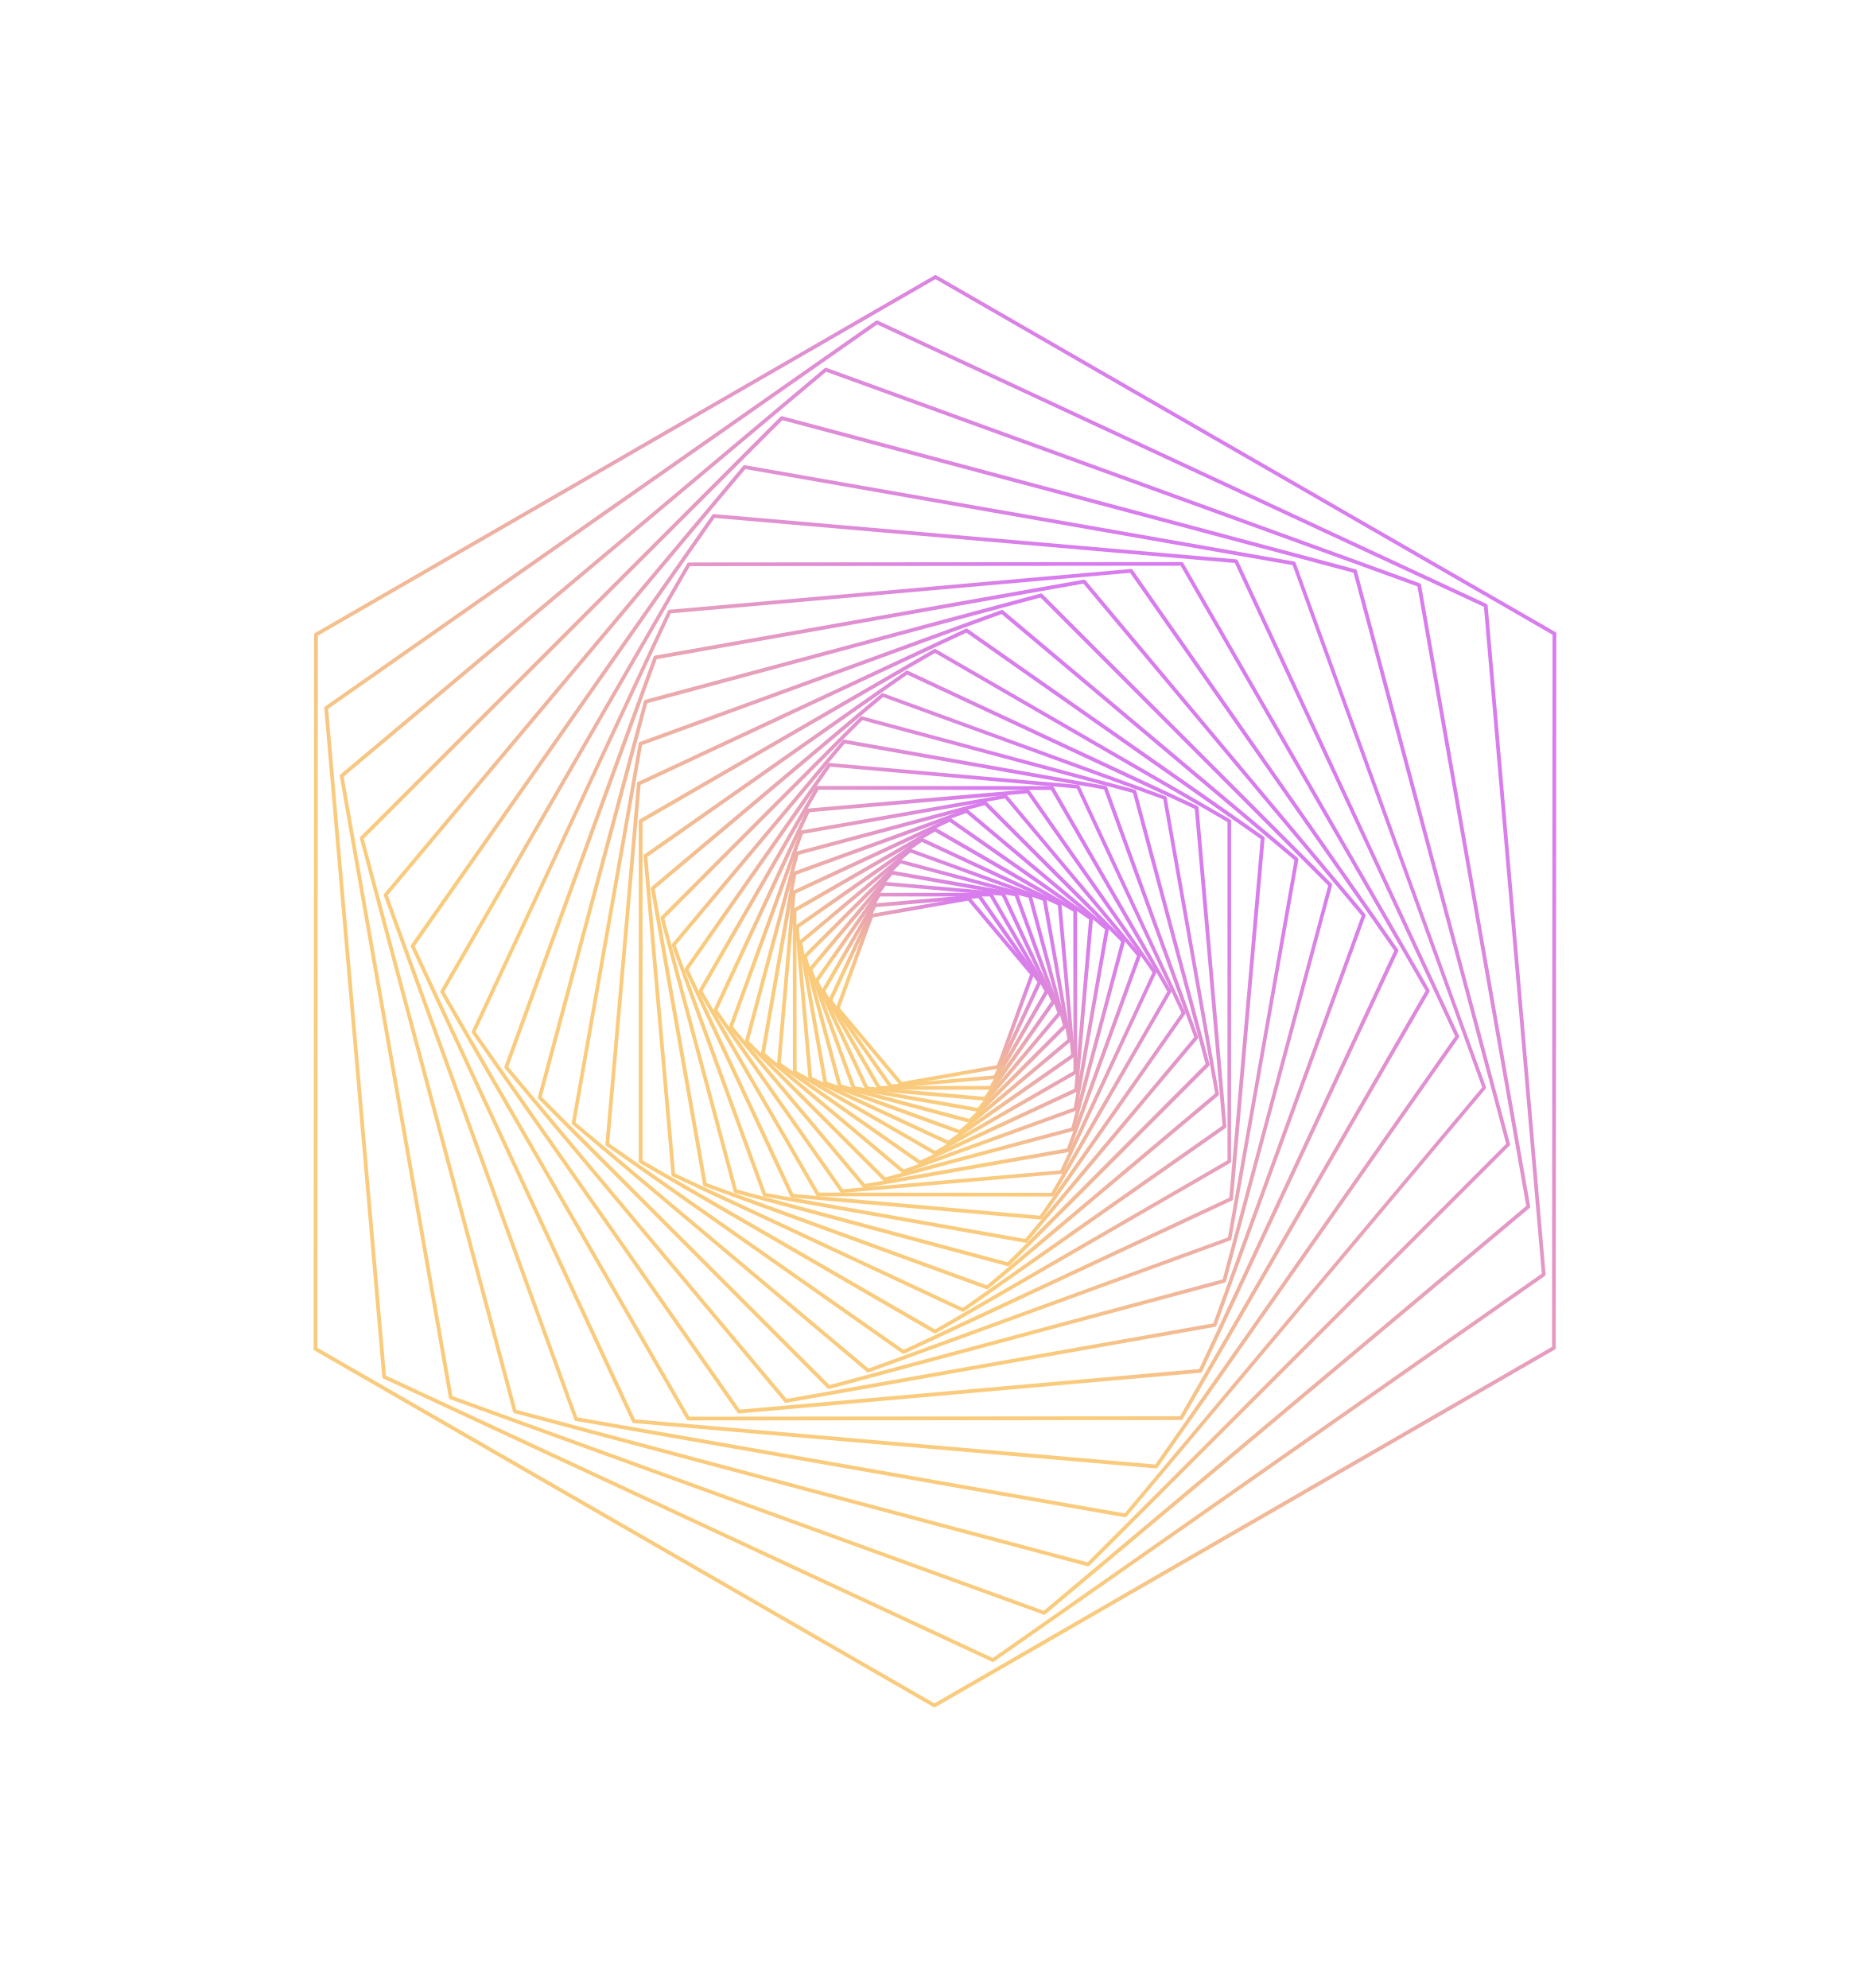
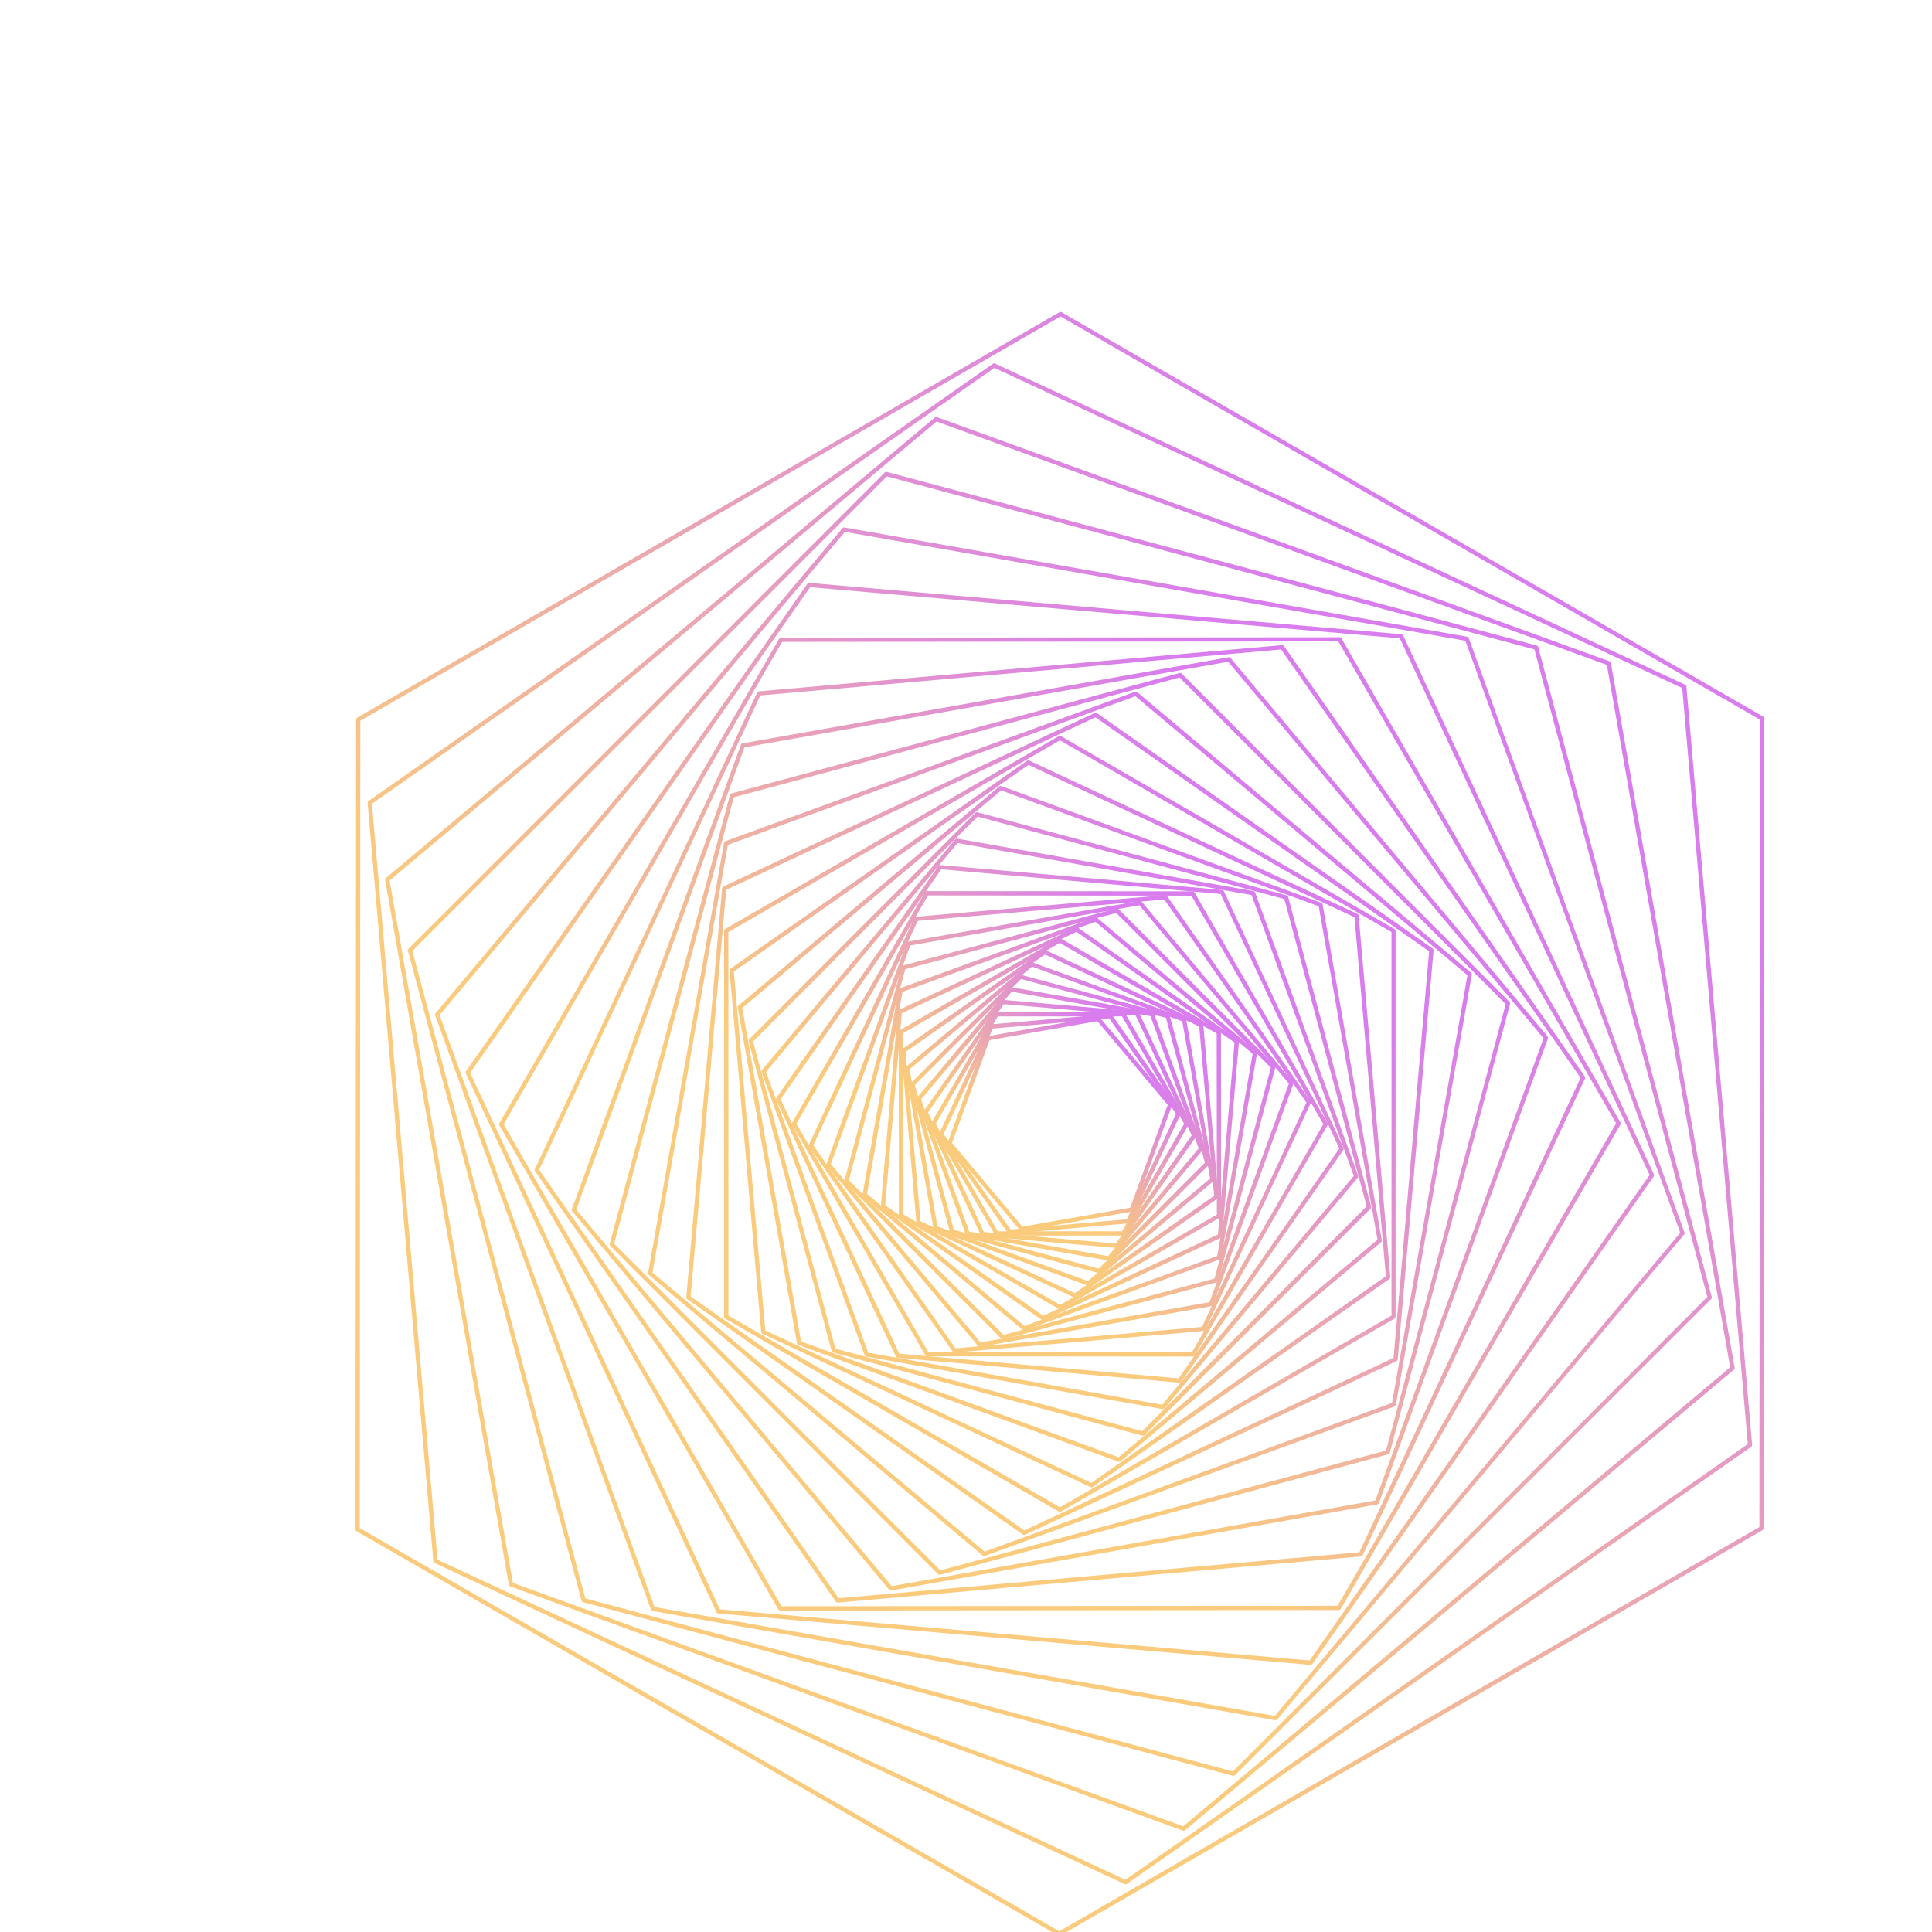
- <svg xmlns="http://www.w3.org/2000/svg" width="211" height="224" viewBox="0 0 211 224" fill="none">
+ <svg xmlns="http://www.w3.org/2000/svg" width="192" height="192" viewBox="0 0 192 192" fill="none">
  <path d="M101.521 122.335C101.461 122.335 101.4 122.305 101.363 122.26L94.213 113.755C94.168 113.695 94.153 113.62 94.175 113.552L97.984 103.113C98.006 103.046 98.074 102.993 98.142 102.978L109.1 101.044C109.175 101.029 109.25 101.059 109.295 101.119L116.445 109.623C116.49 109.684 116.505 109.759 116.483 109.826L112.674 120.265C112.652 120.333 112.584 120.386 112.516 120.401L101.558 122.335C101.558 122.335 101.536 122.335 101.521 122.335ZM94.612 113.582L101.604 121.906L112.321 120.017L116.046 109.804L109.054 101.48L98.337 103.369L94.612 113.582Z" fill="url(#paint0_linear_428_160)" />
  <path d="M100.324 122.606C100.257 122.606 100.189 122.576 100.151 122.515L93.363 112.837C93.318 112.777 93.31 112.694 93.348 112.626L98.353 101.917C98.383 101.849 98.451 101.804 98.526 101.796L110.319 100.765C110.394 100.765 110.47 100.795 110.507 100.855L117.296 110.534C117.341 110.594 117.348 110.677 117.311 110.745L112.306 121.454C112.276 121.522 112.208 121.567 112.133 121.575L100.34 122.606H100.324ZM93.777 112.701L100.422 122.184L111.975 121.176L116.874 110.684L110.229 101.202L98.676 102.21L93.777 112.701Z" fill="url(#paint1_linear_428_160)" />
  <path d="M111.629 122.786H99.037C98.962 122.786 98.894 122.749 98.857 122.681L92.558 111.798C92.52 111.731 92.52 111.655 92.558 111.588L98.857 100.705C98.894 100.637 98.962 100.6 99.037 100.6H111.629C111.704 100.6 111.772 100.637 111.809 100.705L118.109 111.588C118.146 111.655 118.146 111.731 118.109 111.798L111.809 122.681C111.772 122.749 111.704 122.786 111.629 122.786ZM99.158 122.365H111.508L117.68 111.685L111.508 101.006H99.158L92.987 111.685L99.158 122.365Z" fill="url(#paint2_linear_428_160)" />
  <path d="M110.996 124.021H110.981L97.637 122.854C97.562 122.854 97.494 122.801 97.464 122.734L91.797 110.617C91.767 110.549 91.774 110.466 91.812 110.406L99.496 99.456C99.541 99.395 99.617 99.365 99.684 99.365L113.028 100.532C113.103 100.532 113.171 100.585 113.201 100.652L118.868 112.769C118.898 112.837 118.891 112.92 118.853 112.98L111.169 123.93C111.131 123.983 111.064 124.021 110.996 124.021ZM97.788 122.44L110.891 123.584L118.432 112.829L112.87 100.931L99.767 99.787L92.226 110.542L97.788 122.44Z" fill="url(#paint3_linear_428_160)" />
  <path d="M110.206 125.27C110.206 125.27 110.183 125.27 110.168 125.27L96.132 122.794C96.057 122.779 95.996 122.726 95.974 122.659L91.097 109.285C91.074 109.217 91.082 109.134 91.135 109.082L100.294 98.184C100.339 98.124 100.414 98.101 100.49 98.109L114.526 100.585C114.601 100.6 114.661 100.652 114.684 100.72L119.561 114.094C119.583 114.162 119.576 114.244 119.523 114.297L110.364 125.195C110.326 125.24 110.266 125.27 110.206 125.27ZM96.328 122.403L110.123 124.834L119.124 114.124L114.33 100.984L100.535 98.553L91.534 109.262L96.328 122.403Z" fill="url(#paint4_linear_428_160)" />
  <path d="M109.258 126.519C109.258 126.519 109.22 126.519 109.205 126.519L94.559 122.598C94.484 122.576 94.432 122.523 94.409 122.448L90.48 107.825C90.458 107.749 90.48 107.674 90.533 107.621L101.25 96.927C101.303 96.874 101.378 96.852 101.453 96.874L116.099 100.795C116.174 100.818 116.227 100.87 116.25 100.946L120.178 115.569C120.201 115.644 120.178 115.719 120.126 115.772L109.408 126.467C109.371 126.504 109.318 126.527 109.258 126.527V126.519ZM94.785 122.214L109.198 126.075L119.742 115.546L115.873 101.156L101.461 97.296L90.917 107.825L94.785 122.214Z" fill="url(#paint5_linear_428_160)" />
  <path d="M108.136 127.761C108.136 127.761 108.091 127.761 108.061 127.746L92.904 122.23C92.836 122.207 92.783 122.139 92.768 122.072L89.961 106.214C89.946 106.139 89.976 106.064 90.036 106.018L102.386 95.678C102.447 95.632 102.522 95.617 102.59 95.64L117.747 101.157C117.815 101.179 117.868 101.247 117.883 101.315L120.69 117.172C120.705 117.247 120.675 117.323 120.615 117.368L108.264 127.709C108.227 127.739 108.181 127.761 108.129 127.761H108.136ZM93.167 121.876L108.099 127.31L120.261 117.119L117.491 101.495L102.56 96.061L90.397 106.252L93.167 121.876Z" fill="url(#paint6_linear_428_160)" />
  <path d="M106.834 128.965C106.834 128.965 106.774 128.965 106.744 128.943L91.195 121.688C91.127 121.658 91.082 121.59 91.075 121.515L89.569 104.445C89.569 104.37 89.599 104.295 89.66 104.257L103.703 94.443C103.764 94.398 103.846 94.391 103.914 94.428L119.463 101.683C119.531 101.714 119.576 101.781 119.583 101.857L121.089 118.926C121.089 119.001 121.058 119.076 120.998 119.114L106.955 128.928C106.955 128.928 106.879 128.965 106.834 128.965ZM91.481 121.364L106.812 128.514L120.66 118.835L119.177 102.007L103.846 94.857L89.998 104.536L91.481 121.364Z" fill="url(#paint7_linear_428_160)" />
  <path d="M105.344 130.124C105.344 130.124 105.269 130.117 105.239 130.094L89.434 120.965C89.366 120.928 89.329 120.86 89.329 120.785L89.314 102.556C89.314 102.481 89.351 102.413 89.419 102.376L105.216 93.277C105.284 93.239 105.359 93.239 105.427 93.277L121.232 102.406C121.299 102.444 121.337 102.511 121.337 102.587L121.352 120.815C121.352 120.89 121.314 120.958 121.247 120.995L105.449 130.094C105.449 130.094 105.382 130.124 105.344 130.124ZM89.743 120.672L105.344 129.68L120.931 120.702L120.915 102.714L105.314 93.706L89.727 102.684L89.743 120.672Z" fill="url(#paint8_linear_428_160)" />
  <path d="M103.658 131.216C103.613 131.216 103.575 131.201 103.538 131.178L87.627 120.039C87.567 119.994 87.53 119.927 87.537 119.851L89.215 100.532C89.215 100.457 89.268 100.389 89.336 100.359L106.917 92.178C106.984 92.148 107.067 92.155 107.127 92.193L123.038 103.332C123.098 103.377 123.135 103.444 123.128 103.52L121.45 122.839C121.45 122.914 121.397 122.982 121.329 123.012L103.748 131.193C103.748 131.193 103.688 131.216 103.658 131.216ZM87.966 119.768L103.673 130.764L121.036 122.681L122.691 103.602L106.984 92.607L89.622 100.69L87.966 119.768Z" fill="url(#paint9_linear_428_160)" />
  <path d="M101.761 132.217C101.716 132.217 101.663 132.202 101.626 132.164L85.798 118.888C85.738 118.843 85.716 118.768 85.723 118.692L89.29 98.372C89.305 98.297 89.358 98.237 89.426 98.214L108.821 91.169C108.888 91.147 108.971 91.154 109.024 91.207L124.851 104.483C124.911 104.528 124.934 104.604 124.926 104.679L121.359 124.999C121.344 125.074 121.291 125.135 121.224 125.157L101.829 132.202C101.829 132.202 101.784 132.217 101.761 132.217ZM86.167 118.647L101.806 131.773L120.968 124.811L124.49 104.731L108.851 91.606L89.689 98.568L86.167 118.647Z" fill="url(#paint10_linear_428_160)" />
  <path d="M99.669 133.105C99.617 133.105 99.564 133.082 99.519 133.044L83.977 117.503C83.925 117.45 83.902 117.375 83.925 117.3L89.592 96.099C89.614 96.024 89.667 95.971 89.742 95.948L110.943 90.281C111.019 90.259 111.094 90.281 111.147 90.334L126.688 105.875C126.741 105.928 126.763 106.003 126.741 106.079L121.073 127.279C121.051 127.355 120.998 127.407 120.923 127.43L99.722 133.097C99.722 133.097 99.684 133.097 99.669 133.097V133.105ZM84.361 117.292L99.73 132.661L120.697 127.061L126.297 106.094L110.928 90.725L89.961 96.325L84.361 117.292Z" fill="url(#paint11_linear_428_160)" />
  <path d="M97.36 133.842C97.299 133.842 97.239 133.812 97.202 133.767L82.172 115.855C82.127 115.795 82.112 115.719 82.134 115.652L90.105 93.706C90.127 93.638 90.195 93.585 90.263 93.57L113.262 89.536C113.337 89.521 113.413 89.551 113.458 89.612L128.487 107.524C128.533 107.584 128.548 107.659 128.525 107.727L120.555 129.673C120.532 129.741 120.465 129.793 120.397 129.808L97.397 133.842C97.397 133.842 97.375 133.842 97.36 133.842ZM82.571 115.682L97.442 133.406L120.201 129.409L128.089 107.689L113.217 89.965L90.458 93.962L82.571 115.682Z" fill="url(#paint12_linear_428_160)" />
  <path d="M94.853 134.414C94.785 134.414 94.718 134.384 94.68 134.324L80.411 113.951C80.366 113.891 80.358 113.808 80.396 113.74L90.872 91.222C90.902 91.154 90.97 91.109 91.045 91.102L115.791 88.957C115.866 88.957 115.934 88.987 115.979 89.047L130.241 109.42C130.286 109.48 130.294 109.563 130.256 109.631L119.78 132.149C119.75 132.217 119.682 132.262 119.607 132.269L94.861 134.414H94.846H94.853ZM80.825 113.815L94.951 133.993L119.456 131.87L129.834 109.571L115.708 89.393L91.203 91.516L80.825 113.815Z" fill="url(#paint13_linear_428_160)" />
  <path d="M118.56 134.813L92.136 134.791C92.061 134.791 91.993 134.753 91.955 134.685L78.725 111.768C78.687 111.701 78.687 111.625 78.725 111.558L91.918 88.663C91.955 88.596 92.023 88.558 92.098 88.558L118.522 88.58C118.598 88.58 118.665 88.618 118.703 88.686L131.934 111.603C131.971 111.67 131.971 111.746 131.934 111.813L118.741 134.708C118.703 134.775 118.635 134.813 118.56 134.813ZM92.256 134.377L118.44 134.399L131.512 111.716L118.402 89.009L92.219 88.987L79.146 111.67L92.256 134.377Z" fill="url(#paint14_linear_428_160)" />
  <path d="M117.228 137.41H117.213L89.209 134.941C89.133 134.941 89.066 134.889 89.035 134.821L77.137 109.307C77.107 109.24 77.114 109.157 77.152 109.097L93.258 86.059C93.303 85.999 93.378 85.962 93.446 85.969L121.45 88.438C121.526 88.438 121.593 88.49 121.623 88.558L133.522 114.071C133.552 114.139 133.545 114.222 133.507 114.282L117.401 137.319C117.364 137.372 117.296 137.41 117.228 137.41ZM89.367 134.527L117.13 136.981L133.101 114.139L121.307 88.844L93.544 86.391L77.573 109.232L89.367 134.527Z" fill="url(#paint15_linear_428_160)" />
  <path d="M115.572 140.036C115.572 140.036 115.549 140.036 115.534 140.036L86.085 134.821C86.01 134.806 85.949 134.753 85.927 134.685L75.684 106.545C75.661 106.477 75.669 106.395 75.722 106.342L94.928 83.418C94.973 83.357 95.049 83.335 95.124 83.342L124.573 88.558C124.649 88.573 124.709 88.626 124.731 88.693L134.974 116.833C134.997 116.901 134.989 116.984 134.937 117.036L115.73 139.961C115.692 140.006 115.632 140.036 115.572 140.036ZM86.281 134.429L115.489 139.6L134.538 116.863L124.378 88.949L95.169 83.779L76.12 106.515L86.281 134.429Z" fill="url(#paint16_linear_428_160)" />
  <path d="M113.578 142.67C113.578 142.67 113.54 142.67 113.525 142.67L82.804 134.414C82.729 134.391 82.676 134.339 82.653 134.263L74.405 103.489C74.382 103.414 74.405 103.339 74.457 103.286L96.938 80.776C96.99 80.723 97.066 80.7 97.141 80.723L127.862 88.979C127.938 89.002 127.99 89.054 128.013 89.13L136.262 119.904C136.284 119.979 136.262 120.054 136.209 120.107L113.728 142.617C113.691 142.655 113.638 142.678 113.578 142.678V142.67ZM83.022 134.03L113.51 142.226L135.817 119.881L127.637 89.348L97.148 81.152L74.841 103.497L83.022 134.03Z" fill="url(#paint17_linear_428_160)" />
  <path d="M111.214 145.274C111.214 145.274 111.168 145.274 111.138 145.259L79.341 133.662C79.273 133.639 79.22 133.571 79.205 133.504L73.32 100.125C73.305 100.05 73.335 99.975 73.388 99.93L99.3 78.157C99.36 78.112 99.435 78.097 99.503 78.119L131.301 89.717C131.368 89.74 131.421 89.807 131.436 89.875L137.322 123.253C137.337 123.328 137.306 123.404 137.254 123.449L111.342 145.222C111.304 145.252 111.259 145.274 111.206 145.274H111.214ZM79.604 133.308L111.168 144.823L136.893 123.2L131.052 90.063L99.488 78.548L73.764 100.171L79.604 133.308Z" fill="url(#paint18_linear_428_160)" />
  <path d="M108.475 147.811C108.475 147.811 108.415 147.811 108.385 147.788L75.767 132.548C75.699 132.518 75.654 132.45 75.646 132.375L72.501 96.46C72.501 96.385 72.531 96.31 72.591 96.272L102.07 75.598C102.131 75.553 102.213 75.545 102.281 75.583L134.899 90.823C134.967 90.853 135.012 90.921 135.02 90.996L138.165 126.911C138.165 126.986 138.135 127.061 138.075 127.099L108.596 147.773C108.596 147.773 108.52 147.811 108.475 147.811ZM76.053 132.224L108.453 147.367L137.729 126.828L134.606 91.154L102.206 76.012L72.93 96.551L76.053 132.224Z" fill="url(#paint19_linear_428_160)" />
  <path d="M105.329 150.249C105.329 150.249 105.254 150.242 105.224 150.219L72.064 131.042C71.996 131.005 71.959 130.937 71.959 130.862V92.509C71.959 92.434 71.996 92.366 72.064 92.328L105.224 73.152C105.291 73.114 105.367 73.114 105.434 73.152L138.587 92.328C138.655 92.366 138.692 92.434 138.692 92.509V130.862C138.692 130.937 138.655 131.005 138.587 131.042L105.434 150.219C105.434 150.219 105.367 150.249 105.329 150.249ZM72.388 130.741L105.337 149.797L138.286 130.741V92.629L105.337 73.573L72.388 92.629V130.741Z" fill="url(#paint20_linear_428_160)" />
  <path d="M101.777 152.544C101.732 152.544 101.695 152.529 101.657 152.507L68.294 129.108C68.234 129.063 68.196 128.995 68.204 128.92L71.763 88.272C71.763 88.197 71.816 88.129 71.884 88.099L108.799 70.849C108.867 70.819 108.95 70.826 109.01 70.864L142.373 94.263C142.433 94.308 142.471 94.376 142.463 94.451L138.904 135.099C138.904 135.174 138.851 135.242 138.783 135.272L101.868 152.522C101.868 152.522 101.808 152.544 101.777 152.544ZM68.633 128.837L101.792 152.093L138.49 134.949L142.027 94.541L108.867 71.285L72.17 88.43L68.633 128.837Z" fill="url(#paint21_linear_428_160)" />
  <path d="M97.796 154.644C97.751 154.644 97.698 154.629 97.66 154.592L64.478 126.7C64.418 126.655 64.395 126.579 64.41 126.504L71.951 83.756C71.966 83.681 72.019 83.621 72.087 83.598L112.81 68.742C112.878 68.719 112.961 68.727 113.014 68.779L146.196 96.671C146.256 96.716 146.279 96.791 146.264 96.867L138.723 139.615C138.708 139.69 138.655 139.75 138.587 139.773L97.864 154.629C97.864 154.629 97.819 154.644 97.788 154.644H97.796ZM64.839 126.467L97.841 154.2L138.339 139.426L145.835 96.919L112.833 69.186L72.335 83.959L64.839 126.467Z" fill="url(#paint22_linear_428_160)" />
  <path d="M93.378 156.503C93.325 156.503 93.272 156.481 93.227 156.443L60.647 123.81C60.594 123.757 60.572 123.682 60.594 123.607L72.546 79C72.568 78.924 72.621 78.872 72.696 78.849L117.228 66.883C117.303 66.86 117.378 66.883 117.431 66.935L150.011 99.568C150.064 99.621 150.087 99.696 150.064 99.772L138.113 144.379C138.09 144.454 138.037 144.507 137.962 144.529L93.43 156.496C93.43 156.496 93.393 156.496 93.378 156.496V156.503ZM61.031 123.599L93.445 156.059L137.744 144.153L149.635 99.787L117.22 67.327L72.922 79.233L61.031 123.599Z" fill="url(#paint23_linear_428_160)" />
  <path d="M88.531 158.061C88.47 158.061 88.41 158.031 88.373 157.986L56.868 120.378C56.823 120.318 56.808 120.243 56.831 120.175L73.629 74.01C73.651 73.942 73.712 73.889 73.787 73.874L122.097 65.317C122.172 65.302 122.247 65.332 122.292 65.393L153.797 103C153.842 103.061 153.857 103.136 153.834 103.204L137.036 149.368C137.013 149.436 136.953 149.489 136.878 149.504L88.568 158.061C88.568 158.061 88.546 158.061 88.531 158.061ZM57.26 120.205L88.613 157.625L136.682 149.113L153.398 103.181L122.052 65.761L73.983 74.273L57.267 120.205H57.26Z" fill="url(#paint24_linear_428_160)" />
  <path d="M83.248 159.265C83.18 159.265 83.112 159.235 83.075 159.175L53.173 116.397C53.128 116.337 53.121 116.254 53.158 116.186L75.247 68.825C75.278 68.757 75.345 68.712 75.421 68.704L127.411 64.113C127.486 64.113 127.561 64.143 127.599 64.204L157.5 106.982C157.545 107.042 157.553 107.125 157.515 107.192L135.426 154.554C135.396 154.622 135.328 154.667 135.253 154.674L83.263 159.265H83.248ZM53.58 116.254L83.345 158.829L135.095 154.26L157.078 107.117L127.313 64.542L75.564 69.111L53.58 116.254Z" fill="url(#paint25_linear_428_160)" />
  <path d="M77.535 160.048C77.46 160.048 77.392 160.01 77.355 159.943L49.629 111.836C49.591 111.768 49.591 111.693 49.629 111.625L77.43 63.481C77.468 63.413 77.535 63.376 77.611 63.376L133.131 63.331C133.206 63.331 133.274 63.368 133.311 63.436L161.037 111.543C161.075 111.61 161.075 111.686 161.037 111.753L133.236 159.898C133.198 159.965 133.131 160.003 133.055 160.003L77.535 160.048ZM50.05 111.731L77.656 159.627L132.935 159.581L160.608 111.64L133.003 63.744L77.724 63.79L50.05 111.731Z" fill="url(#paint26_linear_428_160)" />
  <path d="M130.248 165.452H130.233L71.386 160.349C71.311 160.349 71.243 160.296 71.213 160.229L46.294 106.673C46.264 106.605 46.272 106.523 46.309 106.462L80.237 58.017C80.282 57.957 80.35 57.919 80.425 57.927L139.272 63.029C139.347 63.029 139.415 63.082 139.445 63.15L164.363 116.698C164.394 116.766 164.386 116.848 164.348 116.909L130.421 165.354C130.383 165.407 130.316 165.444 130.248 165.444V165.452ZM71.544 159.935L130.15 165.015L163.934 116.766L139.114 63.436L80.508 58.356L46.723 106.605L71.544 159.935Z" fill="url(#paint27_linear_428_160)" />
  <path d="M126.779 170.961C126.779 170.961 126.756 170.961 126.741 170.961L64.854 160.101C64.779 160.086 64.719 160.033 64.696 159.965L43.247 100.901C43.224 100.833 43.232 100.75 43.285 100.697L83.722 52.493C83.767 52.433 83.843 52.41 83.918 52.418L145.805 63.278C145.88 63.293 145.94 63.346 145.963 63.413L167.404 122.478C167.427 122.546 167.42 122.628 167.367 122.681L126.922 170.878C126.884 170.923 126.824 170.953 126.764 170.953L126.779 170.961ZM65.042 159.702L126.696 170.524L166.983 122.508L145.624 63.677L83.97 52.854L43.683 100.871L65.042 159.702Z" fill="url(#paint28_linear_428_160)" />
  <path d="M122.578 176.477C122.578 176.477 122.54 176.477 122.525 176.477L57.944 159.228C57.869 159.205 57.816 159.152 57.794 159.077L40.544 94.488C40.521 94.413 40.544 94.338 40.597 94.285L87.928 46.954C87.981 46.901 88.056 46.878 88.131 46.901L152.712 64.151C152.788 64.173 152.84 64.226 152.863 64.301L170.113 128.883C170.135 128.958 170.113 129.033 170.06 129.086L122.729 176.417C122.691 176.455 122.638 176.477 122.578 176.477ZM58.17 158.851L122.518 176.041L169.676 128.883L152.487 64.535L88.139 47.345L40.98 94.503L58.17 158.851Z" fill="url(#paint29_linear_428_160)" />
  <path d="M117.627 181.941C117.627 181.941 117.582 181.941 117.552 181.926L50.705 157.655C50.638 157.632 50.585 157.564 50.57 157.497L38.28 87.451C38.265 87.376 38.295 87.301 38.355 87.256L92.904 41.49C92.964 41.445 93.039 41.429 93.107 41.452L159.954 65.724C160.021 65.746 160.074 65.814 160.089 65.882L172.387 135.927C172.402 136.002 172.372 136.077 172.312 136.123L117.763 181.896C117.725 181.926 117.68 181.949 117.627 181.949V181.941ZM50.969 157.308L117.582 181.497L171.943 135.882L159.69 66.077L93.077 41.889L38.716 87.504L50.969 157.308Z" fill="url(#paint30_linear_428_160)" />
  <path d="M111.87 187.27C111.87 187.27 111.809 187.27 111.779 187.247L43.187 155.329C43.119 155.299 43.074 155.231 43.066 155.156L36.534 79.79C36.534 79.715 36.564 79.639 36.624 79.602L98.677 36.146C98.737 36.101 98.82 36.094 98.887 36.131L167.472 68.049C167.54 68.079 167.585 68.147 167.593 68.222L174.125 143.589C174.125 143.664 174.095 143.739 174.035 143.777L111.983 187.225C111.983 187.225 111.907 187.262 111.862 187.262L111.87 187.27ZM43.473 154.998L111.84 186.818L173.696 143.506L167.179 68.38L98.82 36.56L36.963 79.873L43.48 154.998H43.473Z" fill="url(#paint31_linear_428_160)" />
  <path d="M105.269 192.38C105.269 192.38 105.194 192.372 105.164 192.35L35.434 152.168C35.367 152.131 35.329 152.063 35.329 151.988L35.389 71.504C35.389 71.428 35.427 71.361 35.495 71.323L105.284 31.029C105.352 30.991 105.427 30.991 105.495 31.029L175.224 71.218C175.291 71.255 175.329 71.323 175.329 71.398L175.269 151.882C175.269 151.957 175.231 152.025 175.164 152.063L105.374 192.357C105.374 192.357 105.307 192.387 105.269 192.387V192.38ZM35.751 151.86L105.269 191.928L174.847 151.754L174.908 71.519L105.389 31.45L35.811 71.624L35.751 151.86Z" fill="url(#paint32_linear_428_160)" />
  <defs>
    <linearGradient id="paint0_linear_428_160" x1="95.188" y1="114.589" x2="107.358" y2="101.098" gradientUnits="userSpaceOnUse">
      <stop offset="0.212" stop-color="#FACB7C" />
      <stop offset="1" stop-color="#D87CEE" />
    </linearGradient>
    <linearGradient id="paint1_linear_428_160" x1="94.424" y1="114.661" x2="106.831" y2="100.239" gradientUnits="userSpaceOnUse">
      <stop offset="0.212" stop-color="#FACB7C" />
      <stop offset="1" stop-color="#D87CEE" />
    </linearGradient>
    <linearGradient id="paint2_linear_428_160" x1="93.702" y1="114.716" x2="106.201" y2="99.464" gradientUnits="userSpaceOnUse">
      <stop offset="0.212" stop-color="#FACB7C" />
      <stop offset="1" stop-color="#D87CEE" />
    </linearGradient>
    <linearGradient id="paint3_linear_428_160" x1="93.02" y1="115.052" x2="107.027" y2="98.77" gradientUnits="userSpaceOnUse">
      <stop offset="0.212" stop-color="#FACB7C" />
      <stop offset="1" stop-color="#D87CEE" />
    </linearGradient>
    <linearGradient id="paint4_linear_428_160" x1="92.39" y1="115.39" x2="107.913" y2="98.177" gradientUnits="userSpaceOnUse">
      <stop offset="0.212" stop-color="#FACB7C" />
      <stop offset="1" stop-color="#D87CEE" />
    </linearGradient>
    <linearGradient id="paint5_linear_428_160" x1="91.833" y1="115.737" x2="108.847" y2="97.717" gradientUnits="userSpaceOnUse">
      <stop offset="0.212" stop-color="#FACB7C" />
      <stop offset="1" stop-color="#D87CEE" />
    </linearGradient>
    <linearGradient id="paint6_linear_428_160" x1="91.365" y1="116.073" x2="109.825" y2="97.404" gradientUnits="userSpaceOnUse">
      <stop offset="0.212" stop-color="#FACB7C" />
      <stop offset="1" stop-color="#D87CEE" />
    </linearGradient>
    <linearGradient id="paint7_linear_428_160" x1="91.013" y1="116.394" x2="110.857" y2="97.26" gradientUnits="userSpaceOnUse">
      <stop offset="0.212" stop-color="#FACB7C" />
      <stop offset="1" stop-color="#D87CEE" />
    </linearGradient>
    <linearGradient id="paint8_linear_428_160" x1="90.781" y1="116.711" x2="111.892" y2="97.319" gradientUnits="userSpaceOnUse">
      <stop offset="0.212" stop-color="#FACB7C" />
      <stop offset="1" stop-color="#D87CEE" />
    </linearGradient>
    <linearGradient id="paint9_linear_428_160" x1="89.167" y1="117.009" x2="111.591" y2="95.403" gradientUnits="userSpaceOnUse">
      <stop offset="0.212" stop-color="#FACB7C" />
      <stop offset="1" stop-color="#D87CEE" />
    </linearGradient>
    <linearGradient id="paint10_linear_428_160" x1="87.518" y1="117.281" x2="111.107" y2="93.467" gradientUnits="userSpaceOnUse">
      <stop offset="0.212" stop-color="#FACB7C" />
      <stop offset="1" stop-color="#D87CEE" />
    </linearGradient>
    <linearGradient id="paint11_linear_428_160" x1="85.878" y1="117.525" x2="110.449" y2="91.546" gradientUnits="userSpaceOnUse">
      <stop offset="0.212" stop-color="#FACB7C" />
      <stop offset="1" stop-color="#D87CEE" />
    </linearGradient>
    <linearGradient id="paint12_linear_428_160" x1="84.25" y1="117.725" x2="109.576" y2="89.678" gradientUnits="userSpaceOnUse">
      <stop offset="0.212" stop-color="#FACB7C" />
      <stop offset="1" stop-color="#D87CEE" />
    </linearGradient>
    <linearGradient id="paint13_linear_428_160" x1="82.658" y1="117.879" x2="108.488" y2="87.897" gradientUnits="userSpaceOnUse">
      <stop offset="0.212" stop-color="#FACB7C" />
      <stop offset="1" stop-color="#D87CEE" />
    </linearGradient>
    <linearGradient id="paint14_linear_428_160" x1="81.136" y1="117.988" x2="107.206" y2="86.249" gradientUnits="userSpaceOnUse">
      <stop offset="0.212" stop-color="#FACB7C" />
      <stop offset="1" stop-color="#D87CEE" />
    </linearGradient>
    <linearGradient id="paint15_linear_428_160" x1="79.703" y1="118.698" x2="108.937" y2="84.797" gradientUnits="userSpaceOnUse">
      <stop offset="0.212" stop-color="#FACB7C" />
      <stop offset="1" stop-color="#D87CEE" />
    </linearGradient>
    <linearGradient id="paint16_linear_428_160" x1="78.389" y1="119.413" x2="110.798" y2="83.566" gradientUnits="userSpaceOnUse">
      <stop offset="0.212" stop-color="#FACB7C" />
      <stop offset="1" stop-color="#D87CEE" />
    </linearGradient>
    <linearGradient id="paint17_linear_428_160" x1="77.231" y1="120.139" x2="112.779" y2="82.609" gradientUnits="userSpaceOnUse">
      <stop offset="0.212" stop-color="#FACB7C" />
      <stop offset="1" stop-color="#D87CEE" />
    </linearGradient>
    <linearGradient id="paint18_linear_428_160" x1="76.248" y1="120.843" x2="114.837" y2="81.962" gradientUnits="userSpaceOnUse">
      <stop offset="0.212" stop-color="#FACB7C" />
      <stop offset="1" stop-color="#D87CEE" />
    </linearGradient>
    <linearGradient id="paint19_linear_428_160" x1="75.509" y1="121.529" x2="116.987" y2="81.673" gradientUnits="userSpaceOnUse">
      <stop offset="0.212" stop-color="#FACB7C" />
      <stop offset="1" stop-color="#D87CEE" />
    </linearGradient>
    <linearGradient id="paint20_linear_428_160" x1="75.016" y1="122.195" x2="119.152" y2="81.818" gradientUnits="userSpaceOnUse">
      <stop offset="0.212" stop-color="#FACB7C" />
      <stop offset="1" stop-color="#D87CEE" />
    </linearGradient>
    <linearGradient id="paint21_linear_428_160" x1="71.605" y1="122.821" x2="118.515" y2="77.748" gradientUnits="userSpaceOnUse">
      <stop offset="0.212" stop-color="#FACB7C" />
      <stop offset="1" stop-color="#D87CEE" />
    </linearGradient>
    <linearGradient id="paint22_linear_428_160" x1="68.156" y1="123.393" x2="117.516" y2="73.668" gradientUnits="userSpaceOnUse">
      <stop offset="0.212" stop-color="#FACB7C" />
      <stop offset="1" stop-color="#D87CEE" />
    </linearGradient>
    <linearGradient id="paint23_linear_428_160" x1="64.685" y1="123.901" x2="116.105" y2="69.622" gradientUnits="userSpaceOnUse">
      <stop offset="0.212" stop-color="#FACB7C" />
      <stop offset="1" stop-color="#D87CEE" />
    </linearGradient>
    <linearGradient id="paint24_linear_428_160" x1="61.265" y1="124.324" x2="114.283" y2="65.686" gradientUnits="userSpaceOnUse">
      <stop offset="0.212" stop-color="#FACB7C" />
      <stop offset="1" stop-color="#D87CEE" />
    </linearGradient>
    <linearGradient id="paint25_linear_428_160" x1="57.917" y1="124.654" x2="111.989" y2="61.927" gradientUnits="userSpaceOnUse">
      <stop offset="0.212" stop-color="#FACB7C" />
      <stop offset="1" stop-color="#D87CEE" />
    </linearGradient>
    <linearGradient id="paint26_linear_428_160" x1="54.707" y1="124.867" x2="109.208" y2="58.459" gradientUnits="userSpaceOnUse">
      <stop offset="0.212" stop-color="#FACB7C" />
      <stop offset="1" stop-color="#D87CEE" />
    </linearGradient>
    <linearGradient id="paint27_linear_428_160" x1="51.686" y1="126.339" x2="112.78" y2="55.392" gradientUnits="userSpaceOnUse">
      <stop offset="0.212" stop-color="#FACB7C" />
      <stop offset="1" stop-color="#D87CEE" />
    </linearGradient>
    <linearGradient id="paint28_linear_428_160" x1="48.924" y1="127.84" x2="116.679" y2="52.799" gradientUnits="userSpaceOnUse">
      <stop offset="0.212" stop-color="#FACB7C" />
      <stop offset="1" stop-color="#D87CEE" />
    </linearGradient>
    <linearGradient id="paint29_linear_428_160" x1="46.472" y1="129.341" x2="120.808" y2="50.747" gradientUnits="userSpaceOnUse">
      <stop offset="0.212" stop-color="#FACB7C" />
      <stop offset="1" stop-color="#D87CEE" />
    </linearGradient>
    <linearGradient id="paint30_linear_428_160" x1="44.42" y1="130.839" x2="125.144" y2="49.376" gradientUnits="userSpaceOnUse">
      <stop offset="0.212" stop-color="#FACB7C" />
      <stop offset="1" stop-color="#D87CEE" />
    </linearGradient>
    <linearGradient id="paint31_linear_428_160" x1="42.837" y1="132.285" x2="129.622" y2="48.767" gradientUnits="userSpaceOnUse">
      <stop offset="0.212" stop-color="#FACB7C" />
      <stop offset="1" stop-color="#D87CEE" />
    </linearGradient>
    <linearGradient id="paint32_linear_428_160" x1="41.743" y1="133.683" x2="134.121" y2="48.958" gradientUnits="userSpaceOnUse">
      <stop offset="0.212" stop-color="#FACB7C" />
      <stop offset="1" stop-color="#D87CEE" />
    </linearGradient>
  </defs>
</svg>
